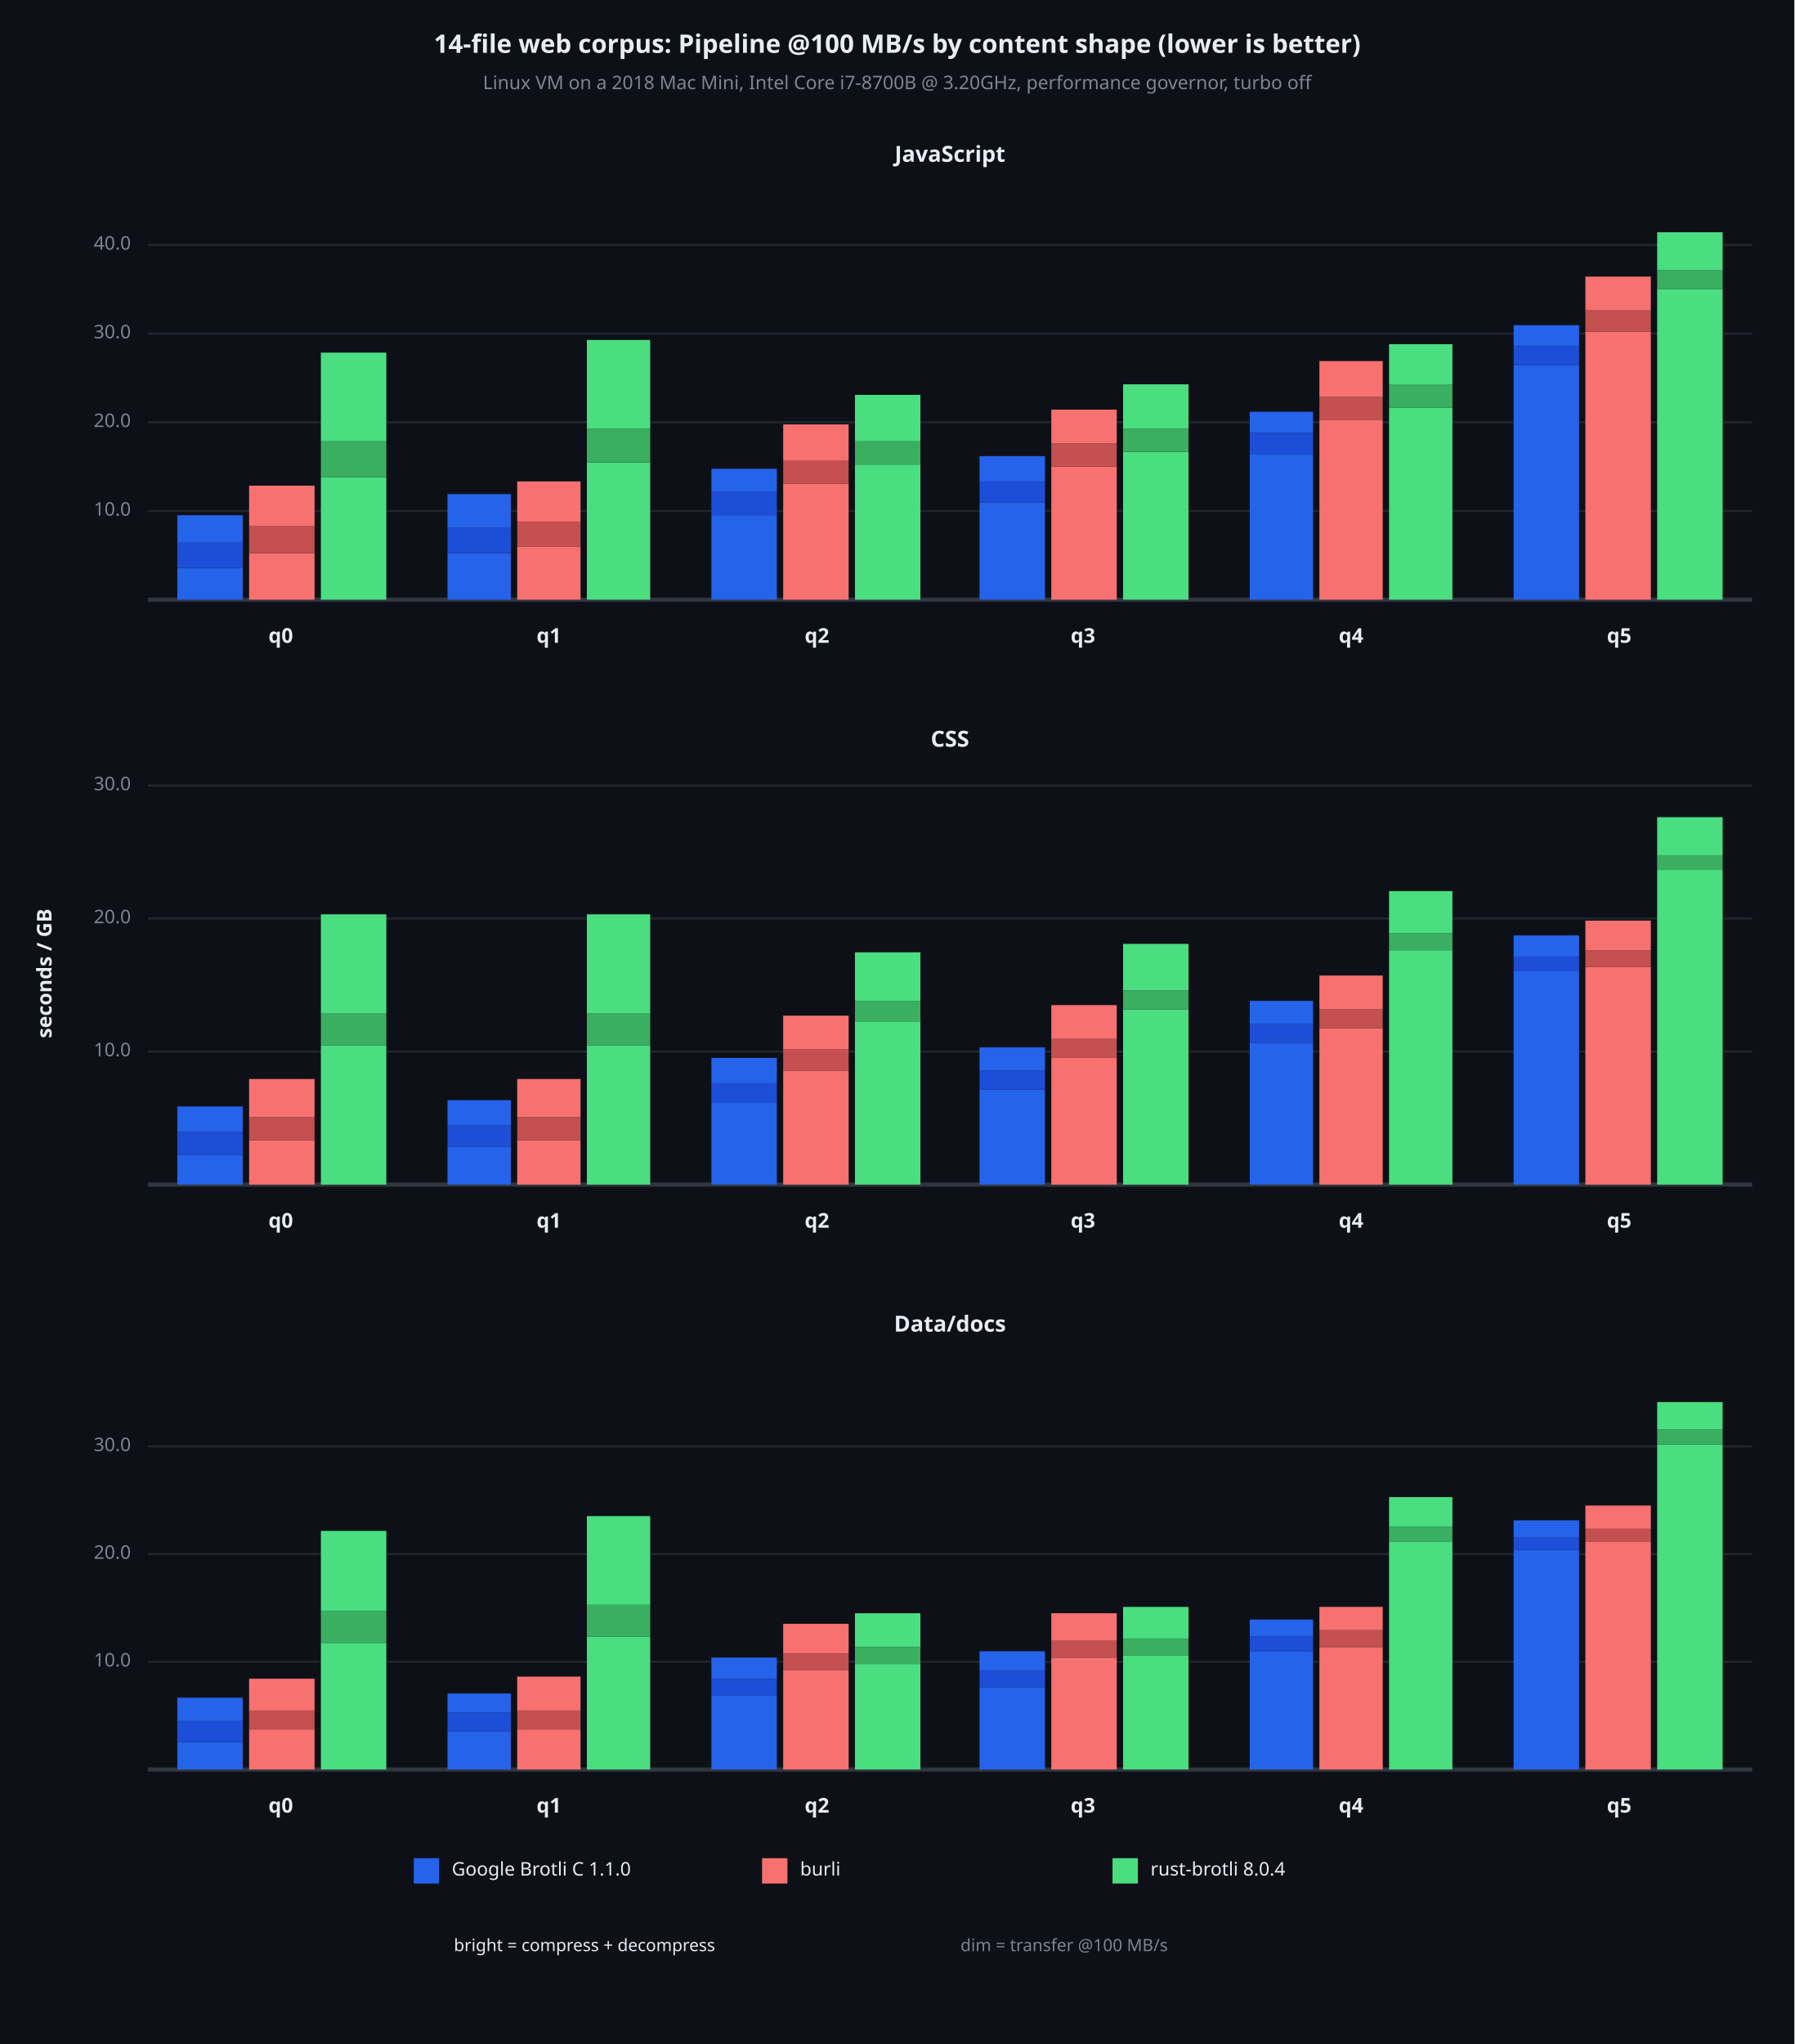
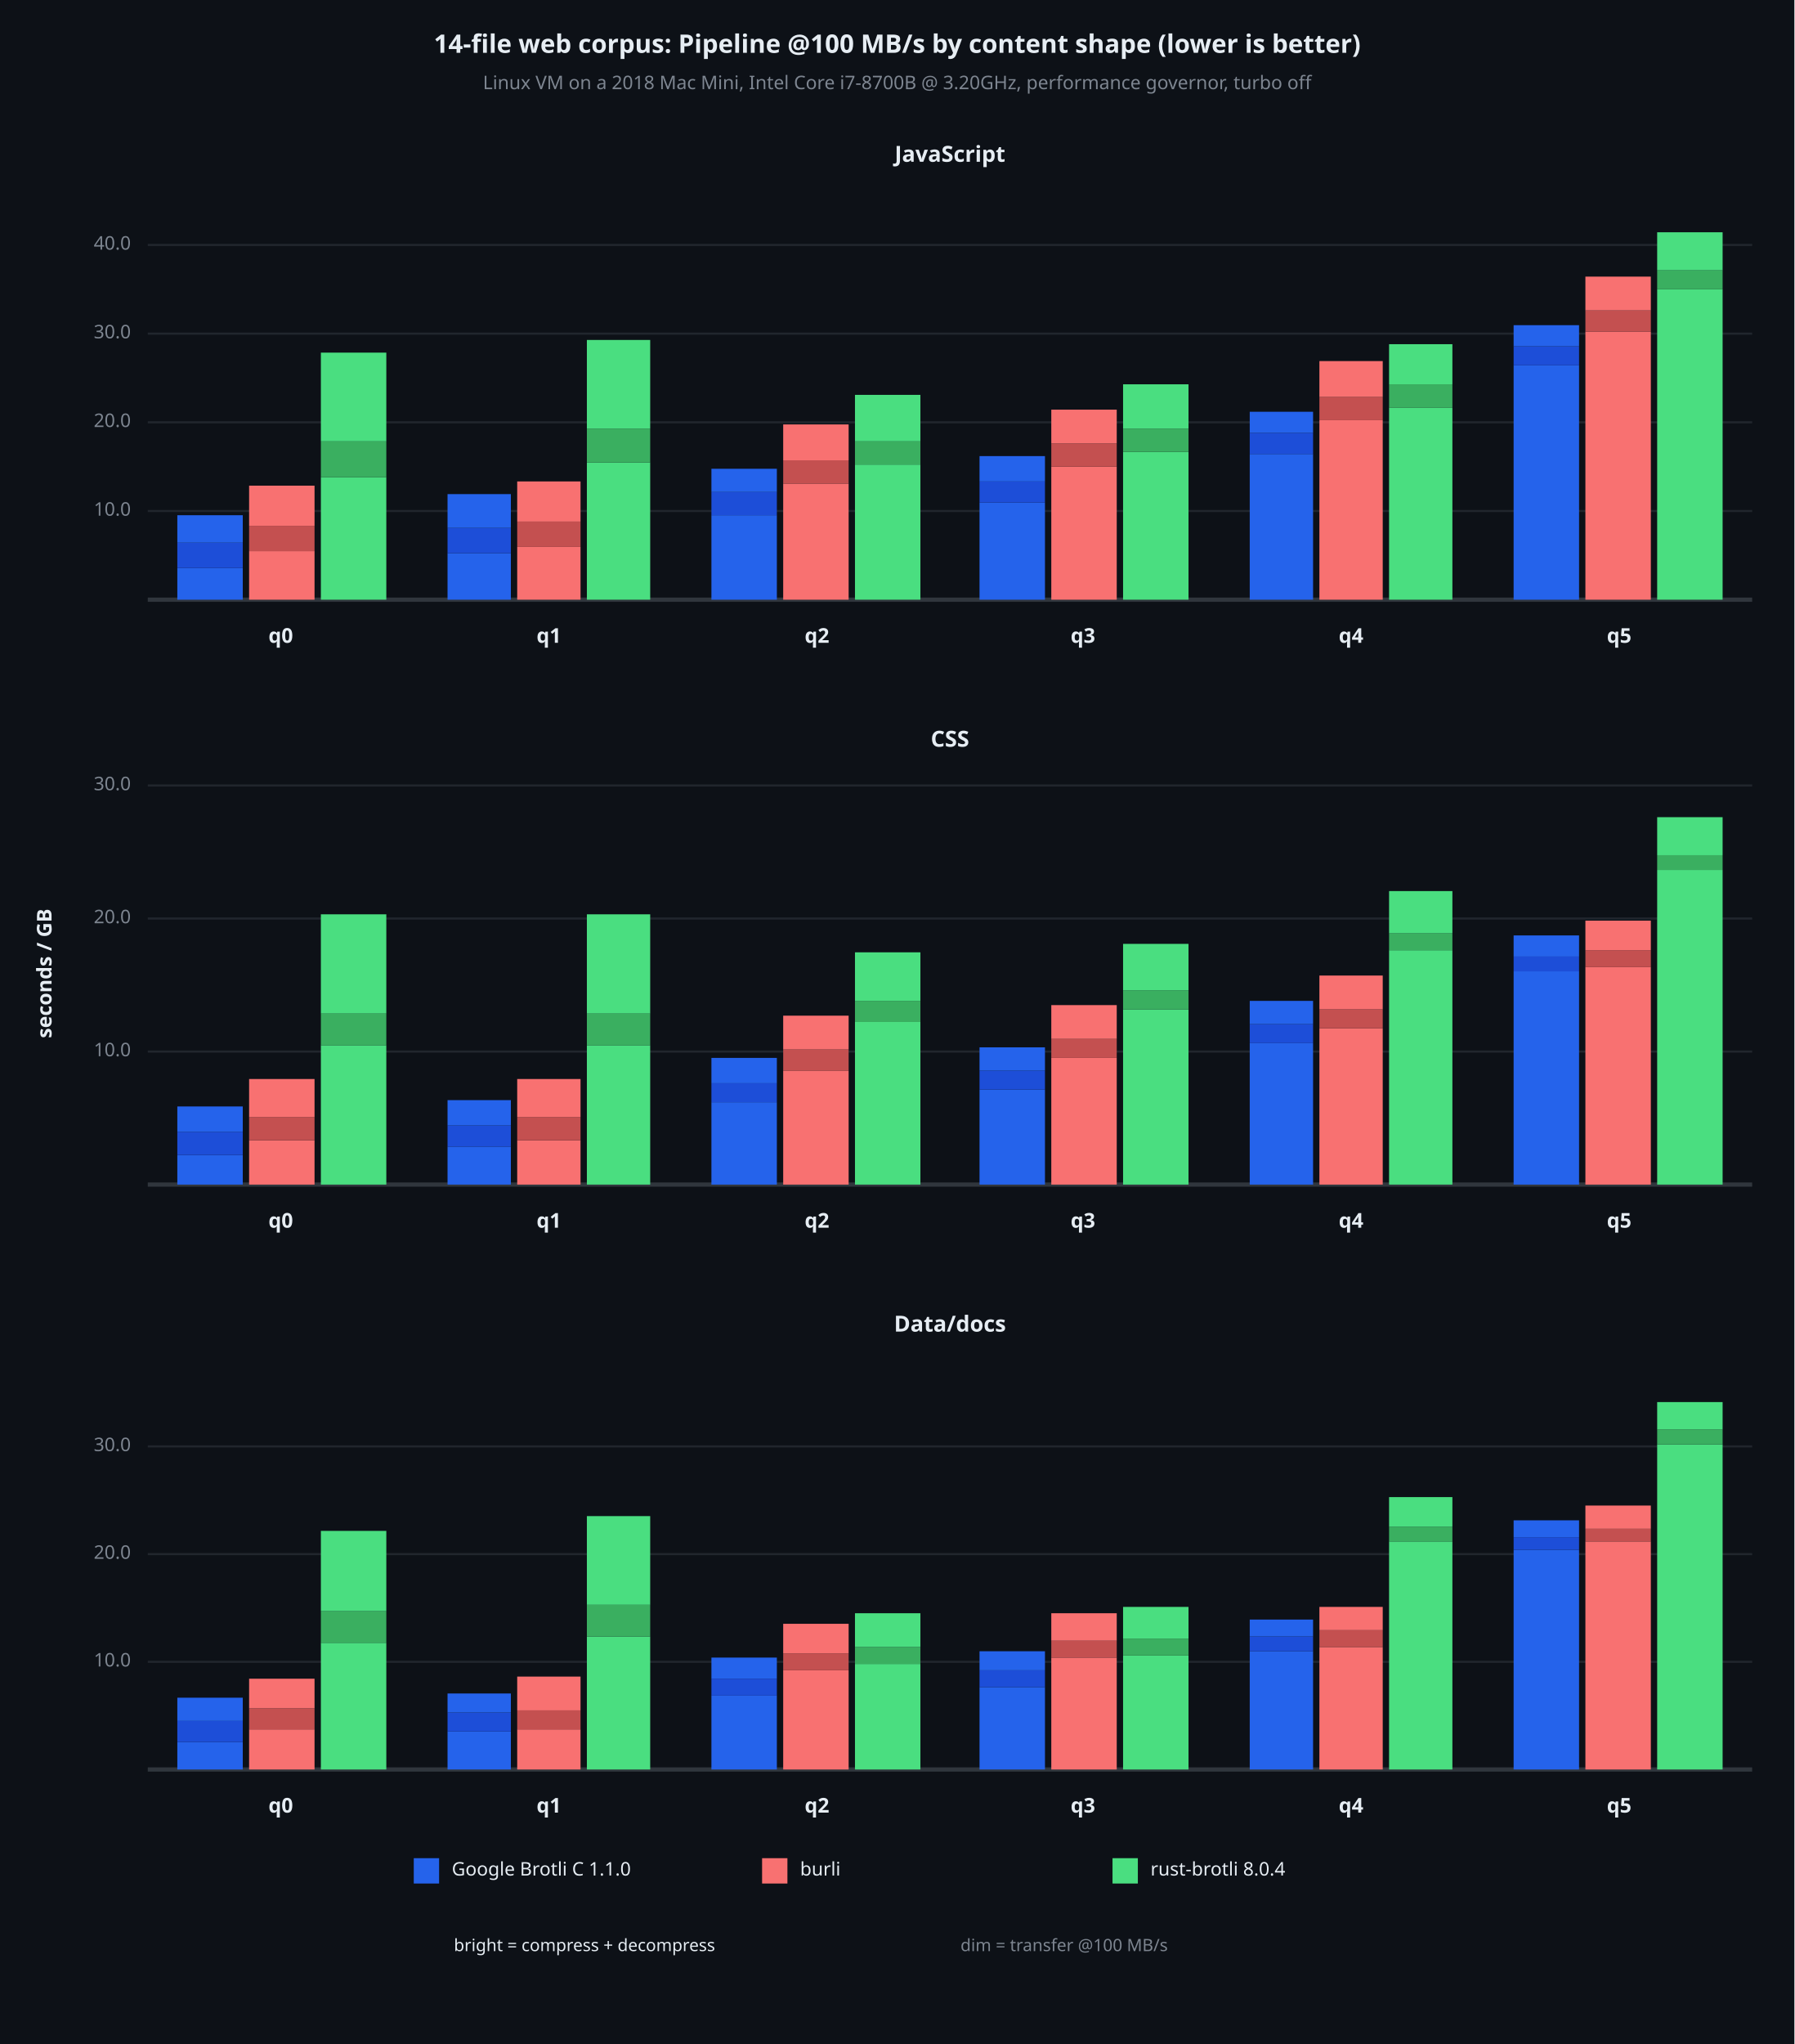
<svg xmlns="http://www.w3.org/2000/svg" viewBox="0 0 850 968" font-family="system-ui, -apple-system, sans-serif">
  <rect x="0" y="0" width="850" height="968" opacity="1" fill="#0D1117" stroke="none" />
  <text x="425" y="22" dy="0.5ex" text-anchor="middle" font-family="sans-serif" font-size="12.097" opacity="1" fill="#E6EDF3" font-weight="bold">
14-file web corpus: Pipeline @100 MB/s by content shape (lower is better)
</text>
  <text x="425" y="40" dy="0.5ex" text-anchor="middle" font-family="sans-serif" font-size="8.871" opacity="1" fill="#7D8590">
Linux VM on a 2018 Mac Mini, Intel Core i7-8700B @ 3.20GHz, performance governor, turbo off
</text>
  <text x="22" y="461" dy="0.5ex" text-anchor="middle" font-family="sans-serif" font-size="9.677" opacity="1" fill="#E6EDF3" font-weight="bold" transform="rotate(270, 22, 461)">
seconds / GB
</text>
  <text x="450" y="74" dy="0.5ex" text-anchor="middle" font-family="sans-serif" font-size="10.484" opacity="1" fill="#E6EDF3" font-weight="bold">
JavaScript
</text>
  <polyline fill="none" opacity="1" stroke="#21262D" stroke-width="1" points="70,242 830,242 " />
  <text x="62" y="242" dy="0.5ex" text-anchor="end" font-family="sans-serif" font-size="8.871" opacity="1" fill="#7D8590">
10.0
</text>
  <polyline fill="none" opacity="1" stroke="#21262D" stroke-width="1" points="70,200 830,200 " />
  <text x="62" y="200" dy="0.5ex" text-anchor="end" font-family="sans-serif" font-size="8.871" opacity="1" fill="#7D8590">
20.0
</text>
  <polyline fill="none" opacity="1" stroke="#21262D" stroke-width="1" points="70,158 830,158 " />
  <text x="62" y="158" dy="0.5ex" text-anchor="end" font-family="sans-serif" font-size="8.871" opacity="1" fill="#7D8590">
30.0
</text>
  <polyline fill="none" opacity="1" stroke="#21262D" stroke-width="1" points="70,116 830,116 " />
  <text x="62" y="116" dy="0.5ex" text-anchor="end" font-family="sans-serif" font-size="8.871" opacity="1" fill="#7D8590">
40.0
</text>
  <polyline fill="none" opacity="1" stroke="#30363D" stroke-width="2" points="70,284 830,284 " />
  <rect x="84" y="269" width="31" height="15" opacity="1" fill="#2563EB" stroke="none" />
  <rect x="84" y="257" width="31" height="12" opacity="1" fill="#1D4ED8" stroke="none" />
  <rect x="84" y="244" width="31" height="13" opacity="1" fill="#2563EB" stroke="none" />
-   <rect x="118" y="262" width="31" height="22" opacity="1" fill="#F87171" stroke="none" />
-   <rect x="118" y="249" width="31" height="13" opacity="1" fill="#C45050" stroke="none" />
+   <rect x="118" y="261" width="31" height="23" opacity="1" fill="#F87171" stroke="none" />
+   <rect x="118" y="249" width="31" height="12" opacity="1" fill="#C45050" stroke="none" />
  <rect x="118" y="230" width="31" height="19" opacity="1" fill="#F87171" stroke="none" />
  <rect x="152" y="226" width="31" height="58" opacity="1" fill="#4ADE80" stroke="none" />
  <rect x="152" y="209" width="31" height="17" opacity="1" fill="#3AAF60" stroke="none" />
  <rect x="152" y="167" width="31" height="42" opacity="1" fill="#4ADE80" stroke="none" />
  <text x="133" y="302" dy="0.5ex" text-anchor="middle" font-family="sans-serif" font-size="9.677" opacity="1" fill="#E6EDF3" font-weight="bold">
q0
</text>
  <rect x="212" y="262" width="30" height="22" opacity="1" fill="#2563EB" stroke="none" />
  <rect x="212" y="250" width="30" height="12" opacity="1" fill="#1D4ED8" stroke="none" />
  <rect x="212" y="234" width="30" height="16" opacity="1" fill="#2563EB" stroke="none" />
  <rect x="245" y="259" width="30" height="25" opacity="1" fill="#F87171" stroke="none" />
  <rect x="245" y="247" width="30" height="12" opacity="1" fill="#C45050" stroke="none" />
  <rect x="245" y="228" width="30" height="19" opacity="1" fill="#F87171" stroke="none" />
  <rect x="278" y="219" width="30" height="65" opacity="1" fill="#4ADE80" stroke="none" />
  <rect x="278" y="203" width="30" height="16" opacity="1" fill="#3AAF60" stroke="none" />
  <rect x="278" y="161" width="30" height="42" opacity="1" fill="#4ADE80" stroke="none" />
  <text x="260" y="302" dy="0.5ex" text-anchor="middle" font-family="sans-serif" font-size="9.677" opacity="1" fill="#E6EDF3" font-weight="bold">
q1
</text>
  <rect x="337" y="244" width="31" height="40" opacity="1" fill="#2563EB" stroke="none" />
  <rect x="337" y="233" width="31" height="11" opacity="1" fill="#1D4ED8" stroke="none" />
  <rect x="337" y="222" width="31" height="11" opacity="1" fill="#2563EB" stroke="none" />
  <rect x="371" y="229" width="31" height="55" opacity="1" fill="#F87171" stroke="none" />
  <rect x="371" y="218" width="31" height="11" opacity="1" fill="#C45050" stroke="none" />
  <rect x="371" y="201" width="31" height="17" opacity="1" fill="#F87171" stroke="none" />
  <rect x="405" y="220" width="31" height="64" opacity="1" fill="#4ADE80" stroke="none" />
  <rect x="405" y="209" width="31" height="11" opacity="1" fill="#3AAF60" stroke="none" />
  <rect x="405" y="187" width="31" height="22" opacity="1" fill="#4ADE80" stroke="none" />
  <text x="387" y="302" dy="0.5ex" text-anchor="middle" font-family="sans-serif" font-size="9.677" opacity="1" fill="#E6EDF3" font-weight="bold">
q2
</text>
  <rect x="464" y="238" width="31" height="46" opacity="1" fill="#2563EB" stroke="none" />
  <rect x="464" y="228" width="31" height="10" opacity="1" fill="#1D4ED8" stroke="none" />
  <rect x="464" y="216" width="31" height="12" opacity="1" fill="#2563EB" stroke="none" />
  <rect x="498" y="221" width="31" height="63" opacity="1" fill="#F87171" stroke="none" />
  <rect x="498" y="210" width="31" height="11" opacity="1" fill="#C45050" stroke="none" />
  <rect x="498" y="194" width="31" height="16" opacity="1" fill="#F87171" stroke="none" />
  <rect x="532" y="214" width="31" height="70" opacity="1" fill="#4ADE80" stroke="none" />
  <rect x="532" y="203" width="31" height="11" opacity="1" fill="#3AAF60" stroke="none" />
  <rect x="532" y="182" width="31" height="21" opacity="1" fill="#4ADE80" stroke="none" />
  <text x="513" y="302" dy="0.5ex" text-anchor="middle" font-family="sans-serif" font-size="9.677" opacity="1" fill="#E6EDF3" font-weight="bold">
q3
</text>
  <rect x="592" y="215" width="30" height="69" opacity="1" fill="#2563EB" stroke="none" />
  <rect x="592" y="205" width="30" height="10" opacity="1" fill="#1D4ED8" stroke="none" />
  <rect x="592" y="195" width="30" height="10" opacity="1" fill="#2563EB" stroke="none" />
  <rect x="625" y="199" width="30" height="85" opacity="1" fill="#F87171" stroke="none" />
  <rect x="625" y="188" width="30" height="11" opacity="1" fill="#C45050" stroke="none" />
  <rect x="625" y="171" width="30" height="17" opacity="1" fill="#F87171" stroke="none" />
  <rect x="658" y="193" width="30" height="91" opacity="1" fill="#4ADE80" stroke="none" />
  <rect x="658" y="182" width="30" height="11" opacity="1" fill="#3AAF60" stroke="none" />
  <rect x="658" y="163" width="30" height="19" opacity="1" fill="#4ADE80" stroke="none" />
  <text x="640" y="302" dy="0.5ex" text-anchor="middle" font-family="sans-serif" font-size="9.677" opacity="1" fill="#E6EDF3" font-weight="bold">
q4
</text>
  <rect x="717" y="173" width="31" height="111" opacity="1" fill="#2563EB" stroke="none" />
  <rect x="717" y="164" width="31" height="9" opacity="1" fill="#1D4ED8" stroke="none" />
  <rect x="717" y="154" width="31" height="10" opacity="1" fill="#2563EB" stroke="none" />
  <rect x="751" y="157" width="31" height="127" opacity="1" fill="#F87171" stroke="none" />
  <rect x="751" y="147" width="31" height="10" opacity="1" fill="#C45050" stroke="none" />
  <rect x="751" y="131" width="31" height="16" opacity="1" fill="#F87171" stroke="none" />
  <rect x="785" y="137" width="31" height="147" opacity="1" fill="#4ADE80" stroke="none" />
  <rect x="785" y="128" width="31" height="9" opacity="1" fill="#3AAF60" stroke="none" />
  <rect x="785" y="110" width="31" height="18" opacity="1" fill="#4ADE80" stroke="none" />
  <text x="767" y="302" dy="0.5ex" text-anchor="middle" font-family="sans-serif" font-size="9.677" opacity="1" fill="#E6EDF3" font-weight="bold">
q5
</text>
  <text x="450" y="351" dy="0.5ex" text-anchor="middle" font-family="sans-serif" font-size="10.484" opacity="1" fill="#E6EDF3" font-weight="bold">
CSS
</text>
  <polyline fill="none" opacity="1" stroke="#21262D" stroke-width="1" points="70,498 830,498 " />
  <text x="62" y="498" dy="0.5ex" text-anchor="end" font-family="sans-serif" font-size="8.871" opacity="1" fill="#7D8590">
10.0
</text>
  <polyline fill="none" opacity="1" stroke="#21262D" stroke-width="1" points="70,435 830,435 " />
  <text x="62" y="435" dy="0.5ex" text-anchor="end" font-family="sans-serif" font-size="8.871" opacity="1" fill="#7D8590">
20.0
</text>
  <polyline fill="none" opacity="1" stroke="#21262D" stroke-width="1" points="70,372 830,372 " />
  <text x="62" y="372" dy="0.5ex" text-anchor="end" font-family="sans-serif" font-size="8.871" opacity="1" fill="#7D8590">
30.0
</text>
  <polyline fill="none" opacity="1" stroke="#30363D" stroke-width="2" points="70,561 830,561 " />
  <rect x="84" y="547" width="31" height="14" opacity="1" fill="#2563EB" stroke="none" />
  <rect x="84" y="536" width="31" height="11" opacity="1" fill="#1D4ED8" stroke="none" />
  <rect x="84" y="524" width="31" height="12" opacity="1" fill="#2563EB" stroke="none" />
  <rect x="118" y="540" width="31" height="21" opacity="1" fill="#F87171" stroke="none" />
  <rect x="118" y="529" width="31" height="11" opacity="1" fill="#C45050" stroke="none" />
  <rect x="118" y="511" width="31" height="18" opacity="1" fill="#F87171" stroke="none" />
  <rect x="152" y="495" width="31" height="66" opacity="1" fill="#4ADE80" stroke="none" />
  <rect x="152" y="480" width="31" height="15" opacity="1" fill="#3AAF60" stroke="none" />
  <rect x="152" y="433" width="31" height="47" opacity="1" fill="#4ADE80" stroke="none" />
  <text x="133" y="579" dy="0.5ex" text-anchor="middle" font-family="sans-serif" font-size="9.677" opacity="1" fill="#E6EDF3" font-weight="bold">
q0
</text>
  <rect x="212" y="543" width="30" height="18" opacity="1" fill="#2563EB" stroke="none" />
  <rect x="212" y="533" width="30" height="10" opacity="1" fill="#1D4ED8" stroke="none" />
  <rect x="212" y="521" width="30" height="12" opacity="1" fill="#2563EB" stroke="none" />
  <rect x="245" y="540" width="30" height="21" opacity="1" fill="#F87171" stroke="none" />
  <rect x="245" y="529" width="30" height="11" opacity="1" fill="#C45050" stroke="none" />
  <rect x="245" y="511" width="30" height="18" opacity="1" fill="#F87171" stroke="none" />
  <rect x="278" y="495" width="30" height="66" opacity="1" fill="#4ADE80" stroke="none" />
  <rect x="278" y="480" width="30" height="15" opacity="1" fill="#3AAF60" stroke="none" />
  <rect x="278" y="433" width="30" height="47" opacity="1" fill="#4ADE80" stroke="none" />
  <text x="260" y="579" dy="0.5ex" text-anchor="middle" font-family="sans-serif" font-size="9.677" opacity="1" fill="#E6EDF3" font-weight="bold">
q1
</text>
  <rect x="337" y="522" width="31" height="39" opacity="1" fill="#2563EB" stroke="none" />
  <rect x="337" y="513" width="31" height="9" opacity="1" fill="#1D4ED8" stroke="none" />
  <rect x="337" y="501" width="31" height="12" opacity="1" fill="#2563EB" stroke="none" />
  <rect x="371" y="507" width="31" height="54" opacity="1" fill="#F87171" stroke="none" />
  <rect x="371" y="497" width="31" height="10" opacity="1" fill="#C45050" stroke="none" />
  <rect x="371" y="481" width="31" height="16" opacity="1" fill="#F87171" stroke="none" />
  <rect x="405" y="484" width="31" height="77" opacity="1" fill="#4ADE80" stroke="none" />
  <rect x="405" y="474" width="31" height="10" opacity="1" fill="#3AAF60" stroke="none" />
  <rect x="405" y="451" width="31" height="23" opacity="1" fill="#4ADE80" stroke="none" />
  <text x="387" y="579" dy="0.5ex" text-anchor="middle" font-family="sans-serif" font-size="9.677" opacity="1" fill="#E6EDF3" font-weight="bold">
q2
</text>
  <rect x="464" y="516" width="31" height="45" opacity="1" fill="#2563EB" stroke="none" />
  <rect x="464" y="507" width="31" height="9" opacity="1" fill="#1D4ED8" stroke="none" />
  <rect x="464" y="496" width="31" height="11" opacity="1" fill="#2563EB" stroke="none" />
  <rect x="498" y="501" width="31" height="60" opacity="1" fill="#F87171" stroke="none" />
  <rect x="498" y="492" width="31" height="9" opacity="1" fill="#C45050" stroke="none" />
  <rect x="498" y="476" width="31" height="16" opacity="1" fill="#F87171" stroke="none" />
  <rect x="532" y="478" width="31" height="83" opacity="1" fill="#4ADE80" stroke="none" />
  <rect x="532" y="469" width="31" height="9" opacity="1" fill="#3AAF60" stroke="none" />
  <rect x="532" y="447" width="31" height="22" opacity="1" fill="#4ADE80" stroke="none" />
  <text x="513" y="579" dy="0.5ex" text-anchor="middle" font-family="sans-serif" font-size="9.677" opacity="1" fill="#E6EDF3" font-weight="bold">
q3
</text>
  <rect x="592" y="494" width="30" height="67" opacity="1" fill="#2563EB" stroke="none" />
  <rect x="592" y="485" width="30" height="9" opacity="1" fill="#1D4ED8" stroke="none" />
  <rect x="592" y="474" width="30" height="11" opacity="1" fill="#2563EB" stroke="none" />
  <rect x="625" y="487" width="30" height="74" opacity="1" fill="#F87171" stroke="none" />
  <rect x="625" y="478" width="30" height="9" opacity="1" fill="#C45050" stroke="none" />
  <rect x="625" y="462" width="30" height="16" opacity="1" fill="#F87171" stroke="none" />
  <rect x="658" y="450" width="30" height="111" opacity="1" fill="#4ADE80" stroke="none" />
  <rect x="658" y="442" width="30" height="8" opacity="1" fill="#3AAF60" stroke="none" />
  <rect x="658" y="422" width="30" height="20" opacity="1" fill="#4ADE80" stroke="none" />
  <text x="640" y="579" dy="0.5ex" text-anchor="middle" font-family="sans-serif" font-size="9.677" opacity="1" fill="#E6EDF3" font-weight="bold">
q4
</text>
  <rect x="717" y="460" width="31" height="101" opacity="1" fill="#2563EB" stroke="none" />
  <rect x="717" y="453" width="31" height="7" opacity="1" fill="#1D4ED8" stroke="none" />
  <rect x="717" y="443" width="31" height="10" opacity="1" fill="#2563EB" stroke="none" />
  <rect x="751" y="458" width="31" height="103" opacity="1" fill="#F87171" stroke="none" />
  <rect x="751" y="450" width="31" height="8" opacity="1" fill="#C45050" stroke="none" />
  <rect x="751" y="436" width="31" height="14" opacity="1" fill="#F87171" stroke="none" />
  <rect x="785" y="412" width="31" height="149" opacity="1" fill="#4ADE80" stroke="none" />
  <rect x="785" y="405" width="31" height="7" opacity="1" fill="#3AAF60" stroke="none" />
  <rect x="785" y="387" width="31" height="18" opacity="1" fill="#4ADE80" stroke="none" />
  <text x="767" y="579" dy="0.5ex" text-anchor="middle" font-family="sans-serif" font-size="9.677" opacity="1" fill="#E6EDF3" font-weight="bold">
q5
</text>
  <text x="450" y="628" dy="0.5ex" text-anchor="middle" font-family="sans-serif" font-size="10.484" opacity="1" fill="#E6EDF3" font-weight="bold">
Data/docs
</text>
  <polyline fill="none" opacity="1" stroke="#21262D" stroke-width="1" points="70,787 830,787 " />
  <text x="62" y="787" dy="0.5ex" text-anchor="end" font-family="sans-serif" font-size="8.871" opacity="1" fill="#7D8590">
10.0
</text>
  <polyline fill="none" opacity="1" stroke="#21262D" stroke-width="1" points="70,736 830,736 " />
  <text x="62" y="736" dy="0.5ex" text-anchor="end" font-family="sans-serif" font-size="8.871" opacity="1" fill="#7D8590">
20.0
</text>
  <polyline fill="none" opacity="1" stroke="#21262D" stroke-width="1" points="70,685 830,685 " />
  <text x="62" y="685" dy="0.5ex" text-anchor="end" font-family="sans-serif" font-size="8.871" opacity="1" fill="#7D8590">
30.0
</text>
  <polyline fill="none" opacity="1" stroke="#30363D" stroke-width="2" points="70,838 830,838 " />
  <rect x="84" y="825" width="31" height="13" opacity="1" fill="#2563EB" stroke="none" />
  <rect x="84" y="815" width="31" height="10" opacity="1" fill="#1D4ED8" stroke="none" />
  <rect x="84" y="804" width="31" height="11" opacity="1" fill="#2563EB" stroke="none" />
  <rect x="118" y="819" width="31" height="19" opacity="1" fill="#F87171" stroke="none" />
-   <rect x="118" y="810" width="31" height="9" opacity="1" fill="#C45050" stroke="none" />
-   <rect x="118" y="795" width="31" height="15" opacity="1" fill="#F87171" stroke="none" />
+   <rect x="118" y="809" width="31" height="10" opacity="1" fill="#C45050" stroke="none" />
+   <rect x="118" y="795" width="31" height="14" opacity="1" fill="#F87171" stroke="none" />
  <rect x="152" y="778" width="31" height="60" opacity="1" fill="#4ADE80" stroke="none" />
  <rect x="152" y="763" width="31" height="15" opacity="1" fill="#3AAF60" stroke="none" />
  <rect x="152" y="725" width="31" height="38" opacity="1" fill="#4ADE80" stroke="none" />
  <text x="133" y="856" dy="0.5ex" text-anchor="middle" font-family="sans-serif" font-size="9.677" opacity="1" fill="#E6EDF3" font-weight="bold">
q0
</text>
  <rect x="212" y="820" width="30" height="18" opacity="1" fill="#2563EB" stroke="none" />
  <rect x="212" y="811" width="30" height="9" opacity="1" fill="#1D4ED8" stroke="none" />
  <rect x="212" y="802" width="30" height="9" opacity="1" fill="#2563EB" stroke="none" />
  <rect x="245" y="819" width="30" height="19" opacity="1" fill="#F87171" stroke="none" />
  <rect x="245" y="810" width="30" height="9" opacity="1" fill="#C45050" stroke="none" />
  <rect x="245" y="794" width="30" height="16" opacity="1" fill="#F87171" stroke="none" />
  <rect x="278" y="775" width="30" height="63" opacity="1" fill="#4ADE80" stroke="none" />
  <rect x="278" y="760" width="30" height="15" opacity="1" fill="#3AAF60" stroke="none" />
  <rect x="278" y="718" width="30" height="42" opacity="1" fill="#4ADE80" stroke="none" />
  <text x="260" y="856" dy="0.5ex" text-anchor="middle" font-family="sans-serif" font-size="9.677" opacity="1" fill="#E6EDF3" font-weight="bold">
q1
</text>
  <rect x="337" y="803" width="31" height="35" opacity="1" fill="#2563EB" stroke="none" />
  <rect x="337" y="795" width="31" height="8" opacity="1" fill="#1D4ED8" stroke="none" />
  <rect x="337" y="785" width="31" height="10" opacity="1" fill="#2563EB" stroke="none" />
  <rect x="371" y="791" width="31" height="47" opacity="1" fill="#F87171" stroke="none" />
  <rect x="371" y="783" width="31" height="8" opacity="1" fill="#C45050" stroke="none" />
  <rect x="371" y="769" width="31" height="14" opacity="1" fill="#F87171" stroke="none" />
  <rect x="405" y="788" width="31" height="50" opacity="1" fill="#4ADE80" stroke="none" />
  <rect x="405" y="780" width="31" height="8" opacity="1" fill="#3AAF60" stroke="none" />
  <rect x="405" y="764" width="31" height="16" opacity="1" fill="#4ADE80" stroke="none" />
  <text x="387" y="856" dy="0.5ex" text-anchor="middle" font-family="sans-serif" font-size="9.677" opacity="1" fill="#E6EDF3" font-weight="bold">
q2
</text>
  <rect x="464" y="799" width="31" height="39" opacity="1" fill="#2563EB" stroke="none" />
  <rect x="464" y="791" width="31" height="8" opacity="1" fill="#1D4ED8" stroke="none" />
  <rect x="464" y="782" width="31" height="9" opacity="1" fill="#2563EB" stroke="none" />
  <rect x="498" y="785" width="31" height="53" opacity="1" fill="#F87171" stroke="none" />
  <rect x="498" y="777" width="31" height="8" opacity="1" fill="#C45050" stroke="none" />
  <rect x="498" y="764" width="31" height="13" opacity="1" fill="#F87171" stroke="none" />
  <rect x="532" y="784" width="31" height="54" opacity="1" fill="#4ADE80" stroke="none" />
  <rect x="532" y="776" width="31" height="8" opacity="1" fill="#3AAF60" stroke="none" />
  <rect x="532" y="761" width="31" height="15" opacity="1" fill="#4ADE80" stroke="none" />
  <text x="513" y="856" dy="0.5ex" text-anchor="middle" font-family="sans-serif" font-size="9.677" opacity="1" fill="#E6EDF3" font-weight="bold">
q3
</text>
  <rect x="592" y="782" width="30" height="56" opacity="1" fill="#2563EB" stroke="none" />
  <rect x="592" y="775" width="30" height="7" opacity="1" fill="#1D4ED8" stroke="none" />
  <rect x="592" y="767" width="30" height="8" opacity="1" fill="#2563EB" stroke="none" />
  <rect x="625" y="780" width="30" height="58" opacity="1" fill="#F87171" stroke="none" />
  <rect x="625" y="772" width="30" height="8" opacity="1" fill="#C45050" stroke="none" />
  <rect x="625" y="761" width="30" height="11" opacity="1" fill="#F87171" stroke="none" />
  <rect x="658" y="730" width="30" height="108" opacity="1" fill="#4ADE80" stroke="none" />
  <rect x="658" y="723" width="30" height="7" opacity="1" fill="#3AAF60" stroke="none" />
  <rect x="658" y="709" width="30" height="14" opacity="1" fill="#4ADE80" stroke="none" />
  <text x="640" y="856" dy="0.5ex" text-anchor="middle" font-family="sans-serif" font-size="9.677" opacity="1" fill="#E6EDF3" font-weight="bold">
q4
</text>
  <rect x="717" y="734" width="31" height="104" opacity="1" fill="#2563EB" stroke="none" />
  <rect x="717" y="728" width="31" height="6" opacity="1" fill="#1D4ED8" stroke="none" />
  <rect x="717" y="720" width="31" height="8" opacity="1" fill="#2563EB" stroke="none" />
  <rect x="751" y="730" width="31" height="108" opacity="1" fill="#F87171" stroke="none" />
  <rect x="751" y="724" width="31" height="6" opacity="1" fill="#C45050" stroke="none" />
  <rect x="751" y="713" width="31" height="11" opacity="1" fill="#F87171" stroke="none" />
  <rect x="785" y="684" width="31" height="154" opacity="1" fill="#4ADE80" stroke="none" />
  <rect x="785" y="677" width="31" height="7" opacity="1" fill="#3AAF60" stroke="none" />
  <rect x="785" y="664" width="31" height="13" opacity="1" fill="#4ADE80" stroke="none" />
  <text x="767" y="856" dy="0.5ex" text-anchor="middle" font-family="sans-serif" font-size="9.677" opacity="1" fill="#E6EDF3" font-weight="bold">
q5
</text>
  <rect x="196" y="880" width="12" height="12" opacity="1" fill="#2563EB" stroke="none" />
  <text x="214" y="886" dy="0.5ex" text-anchor="start" font-family="sans-serif" font-size="8.871" opacity="1" fill="#E6EDF3">
Google Brotli C 1.1.0
</text>
  <rect x="361" y="880" width="12" height="12" opacity="1" fill="#F87171" stroke="none" />
  <text x="379" y="886" dy="0.5ex" text-anchor="start" font-family="sans-serif" font-size="8.871" opacity="1" fill="#E6EDF3">
burli
</text>
  <rect x="527" y="880" width="12" height="12" opacity="1" fill="#4ADE80" stroke="none" />
  <text x="545" y="886" dy="0.5ex" text-anchor="start" font-family="sans-serif" font-size="8.871" opacity="1" fill="#E6EDF3">
rust-brotli 8.0.4
</text>
  <text x="215" y="922" dy="0.5ex" text-anchor="start" font-family="sans-serif" font-size="8.065" opacity="1" fill="#E6EDF3">
bright = compress + decompress
</text>
  <text x="455" y="922" dy="0.5ex" text-anchor="start" font-family="sans-serif" font-size="8.065" opacity="1" fill="#7D8590">
dim = transfer @100 MB/s
</text>
</svg>
